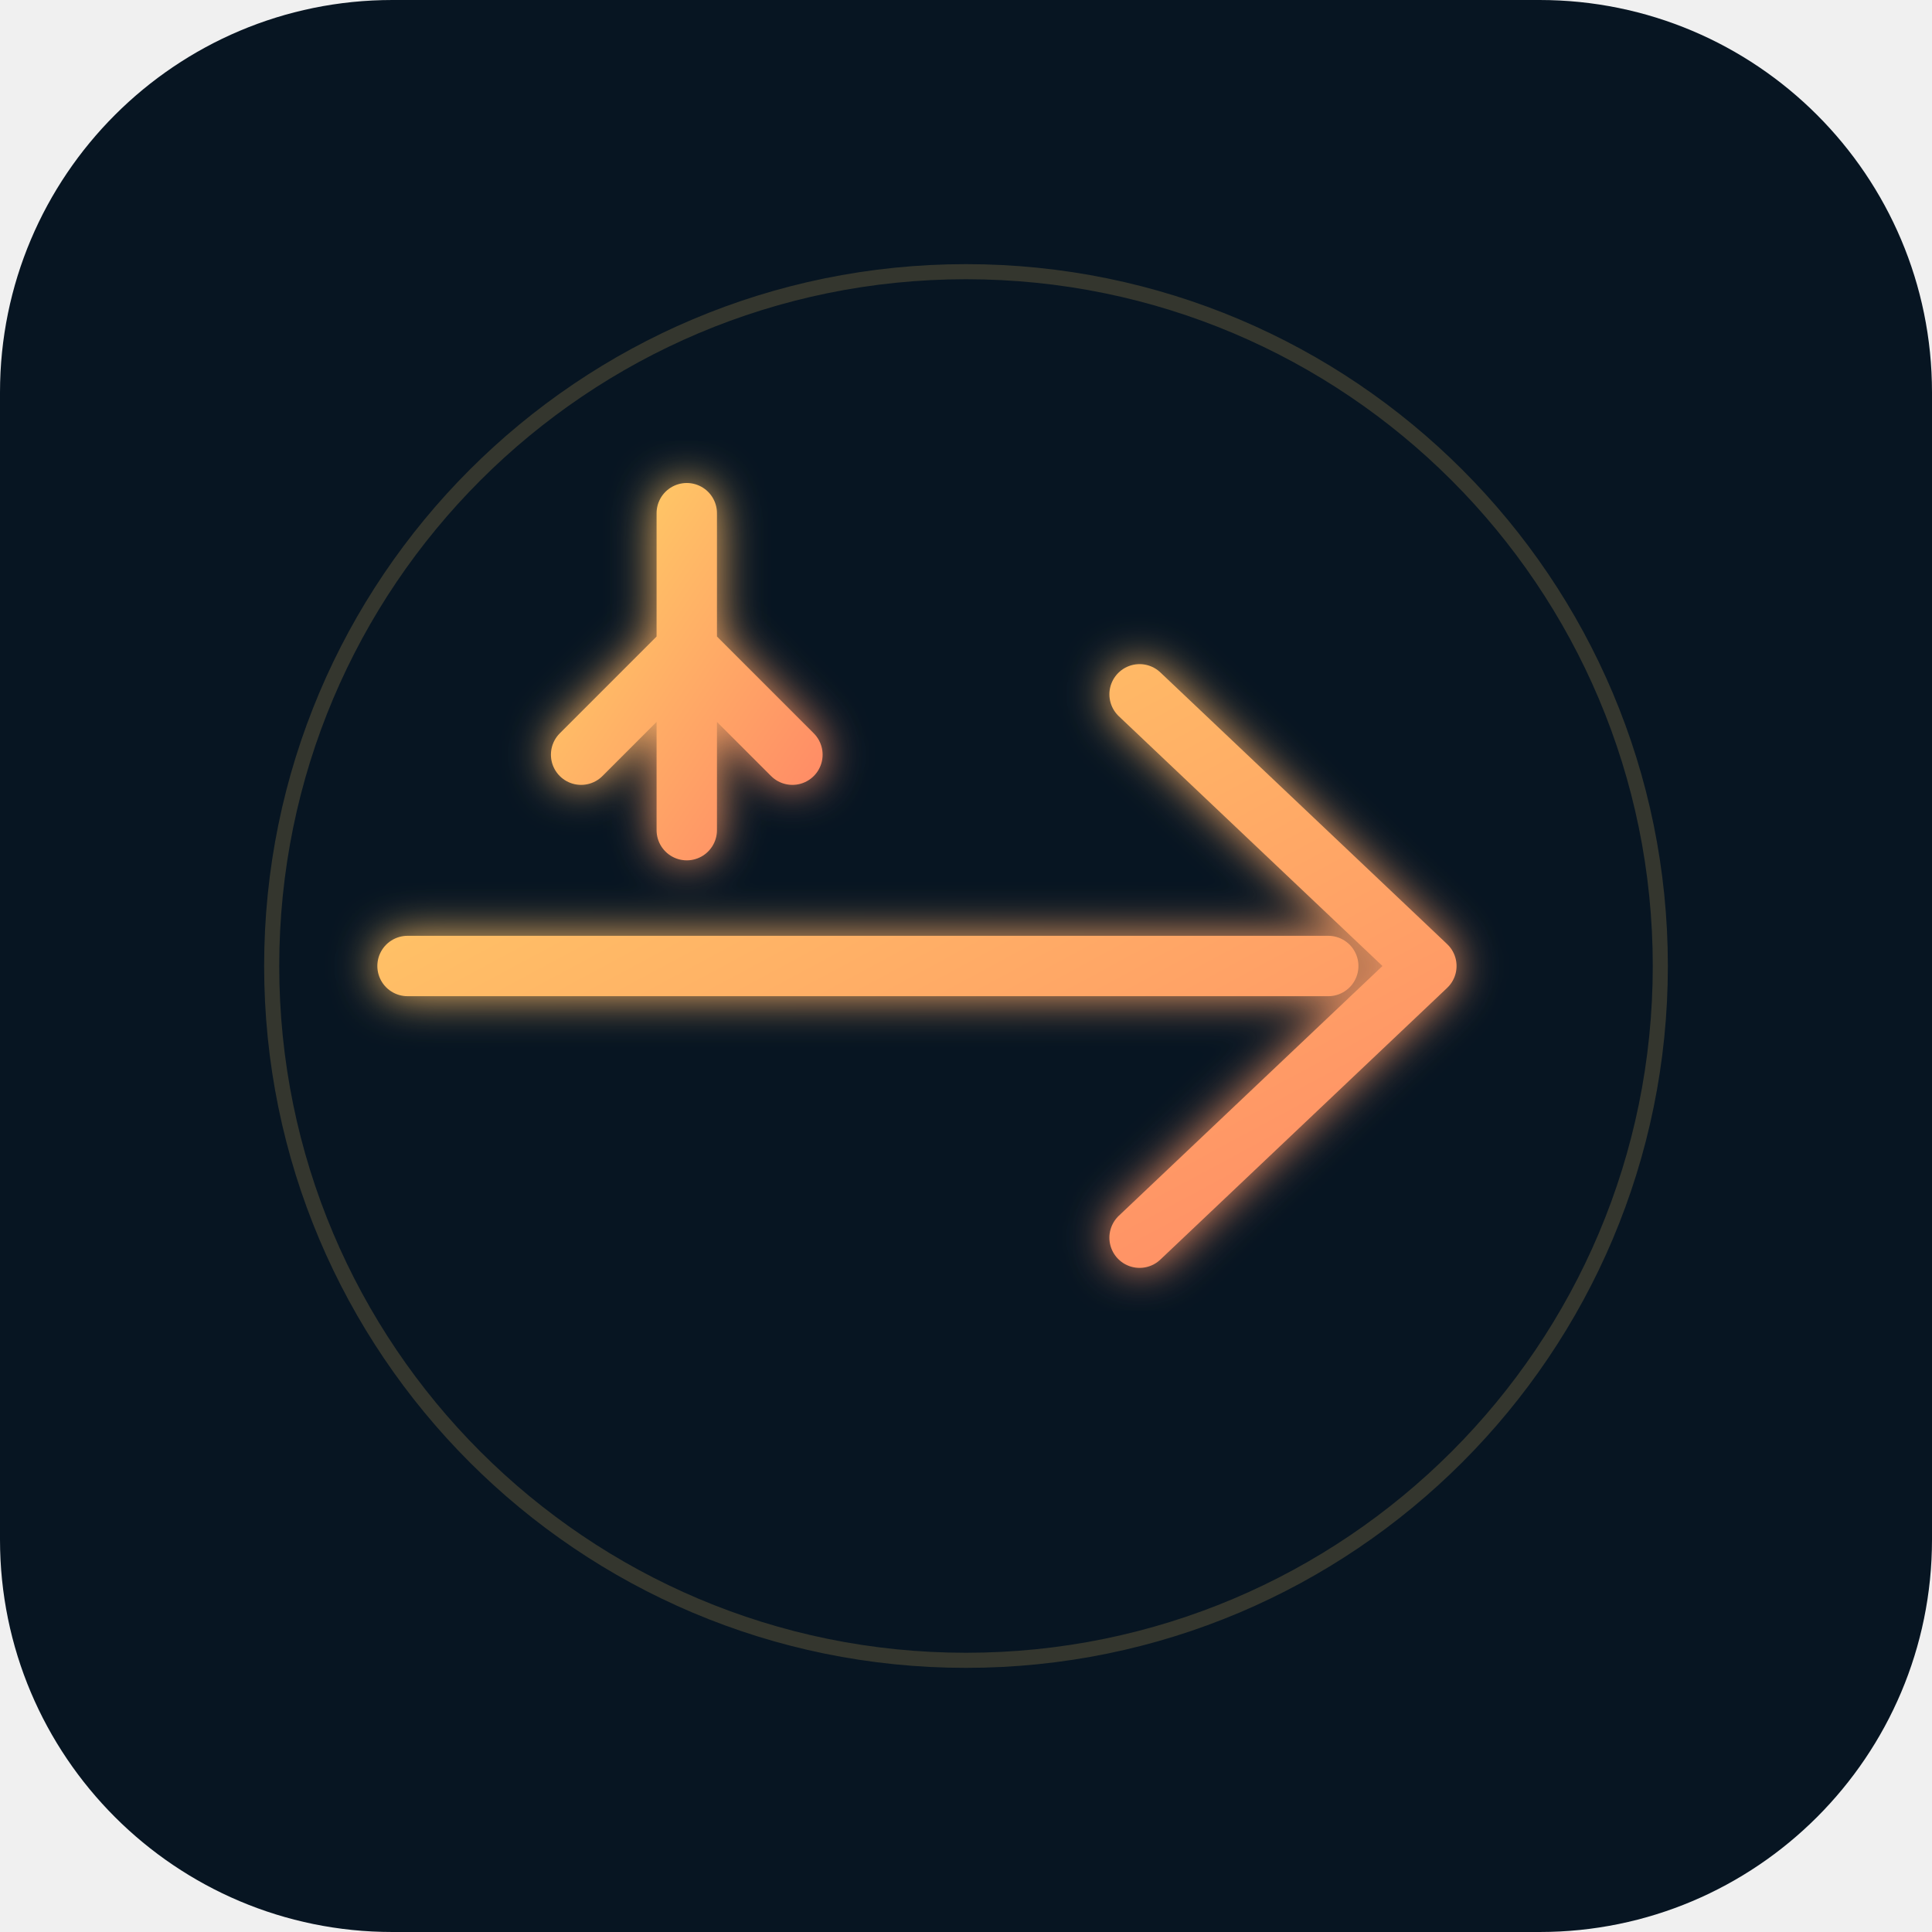
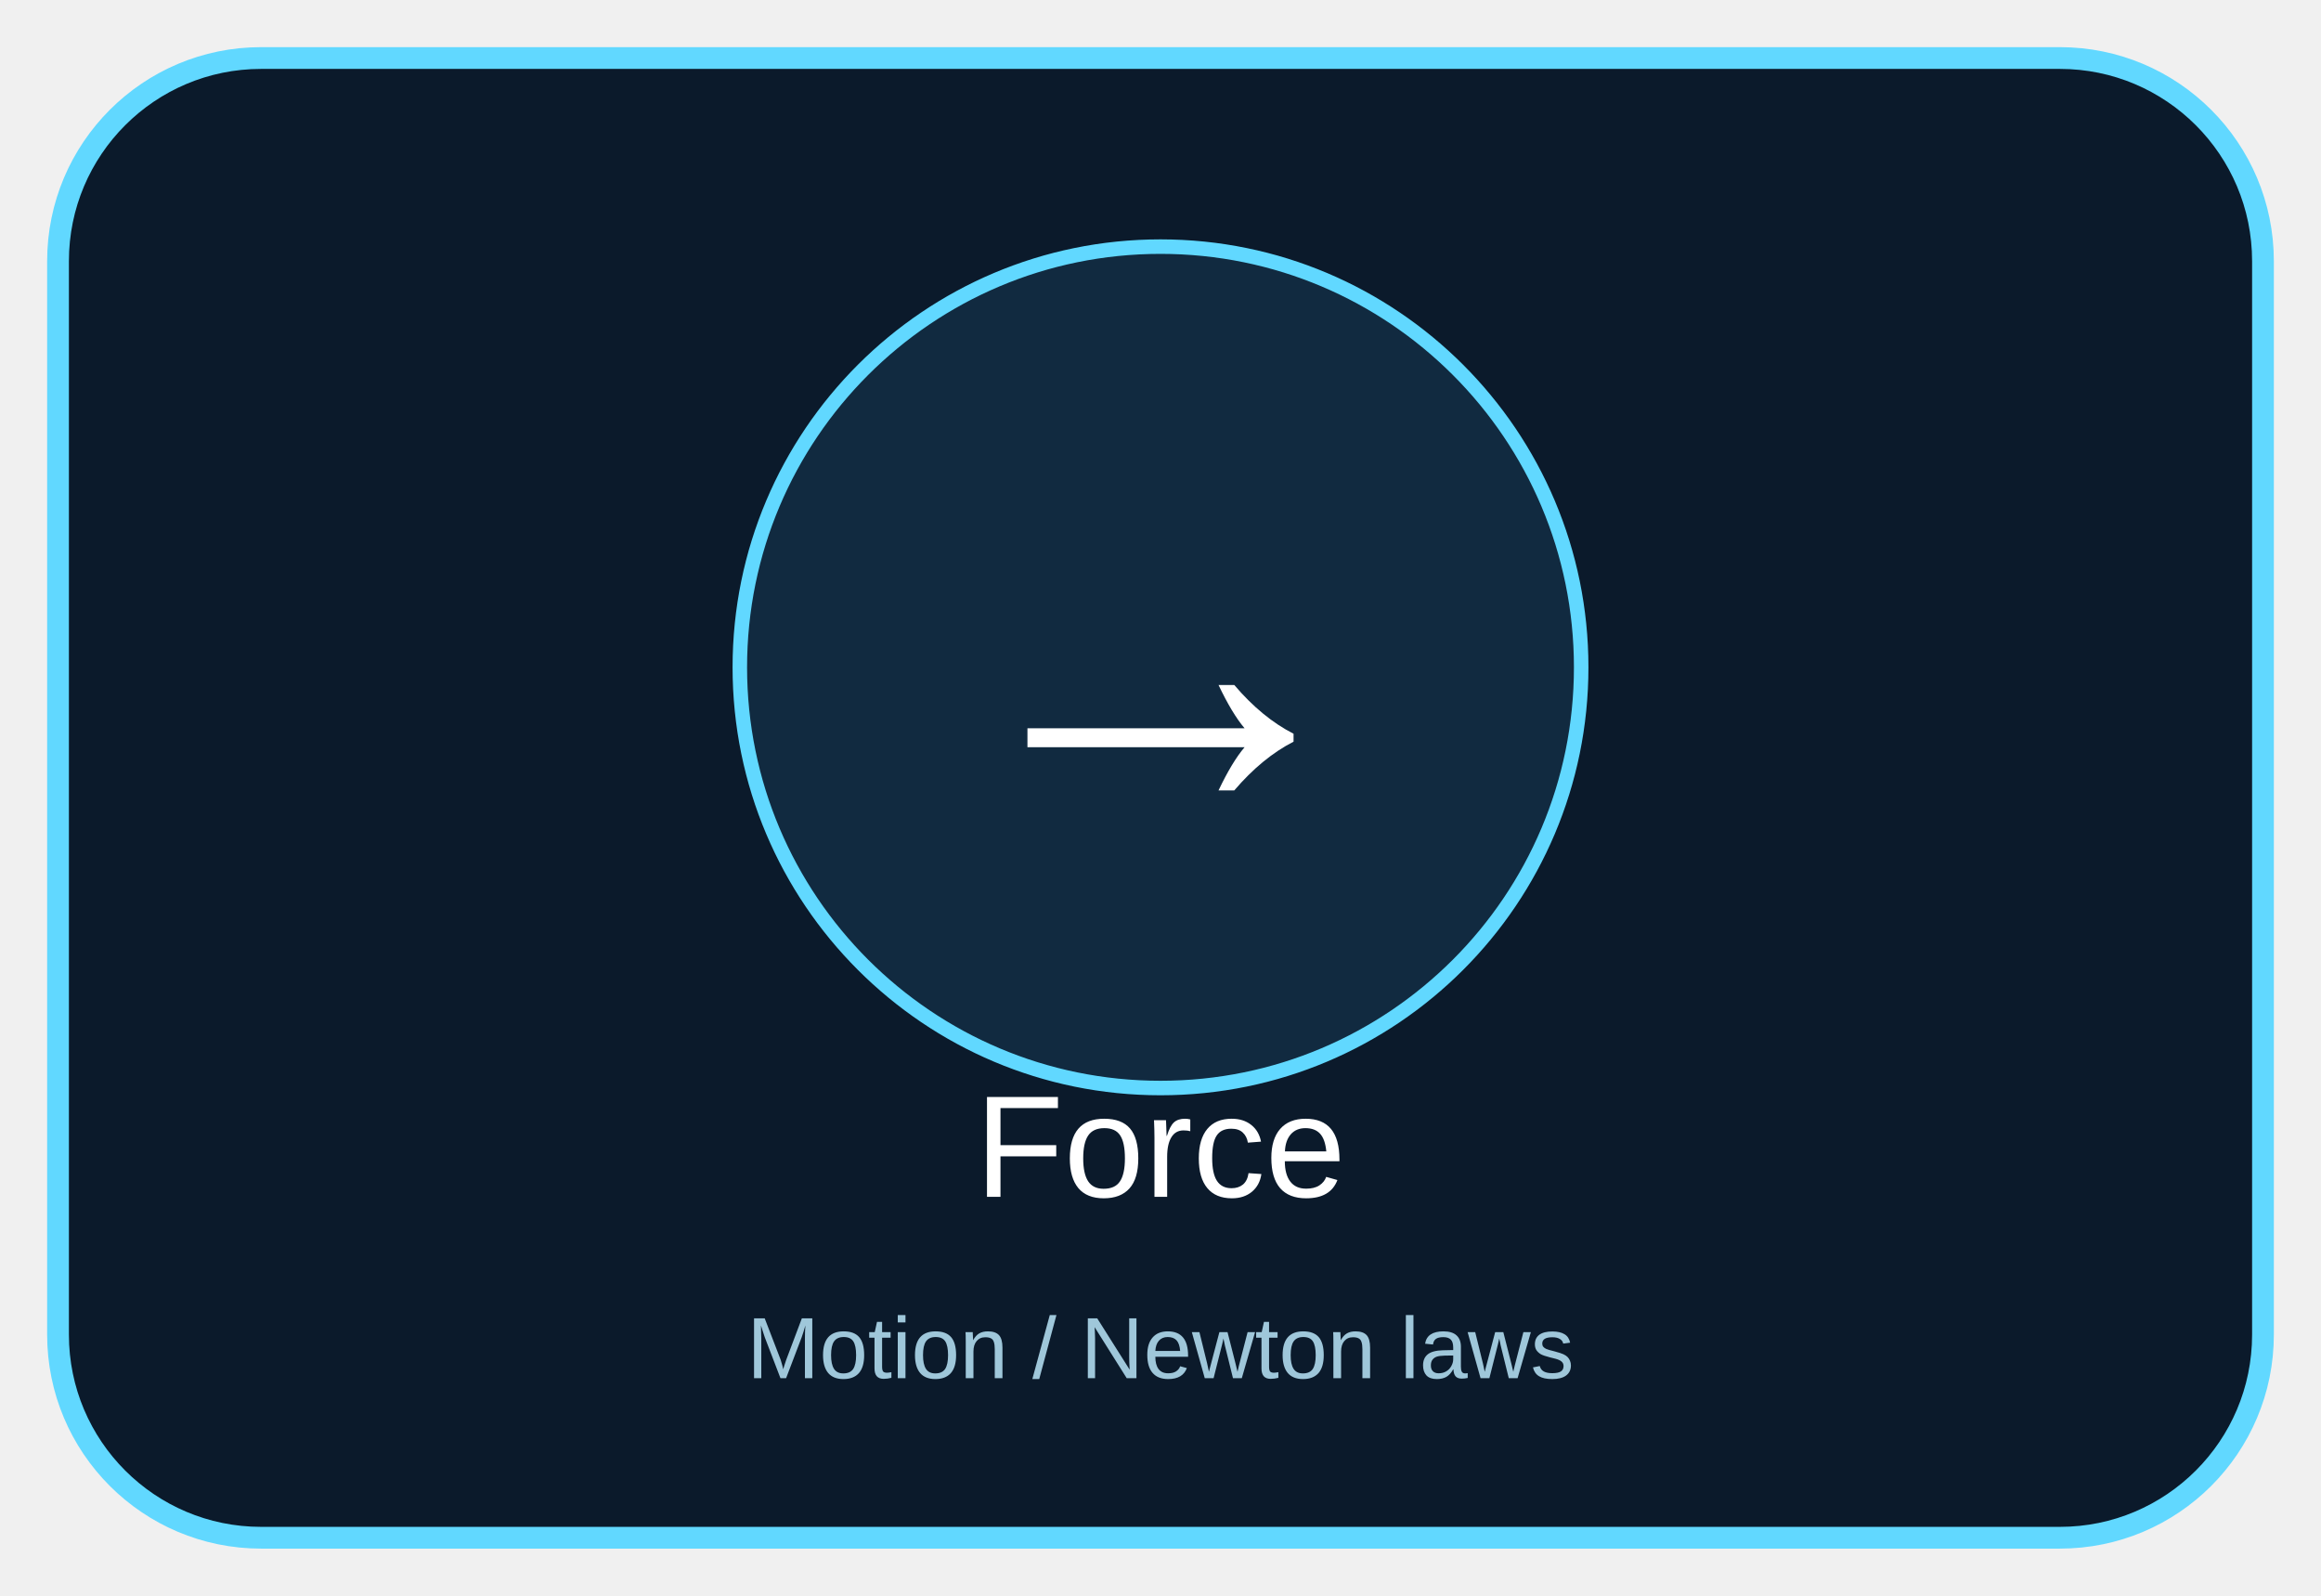
- <svg xmlns="http://www.w3.org/2000/svg" viewBox="0 0 256 256">
-   <defs>
-     <linearGradient id="g" x1="0" y1="0" x2="1" y2="1">
-       <stop stop-color="#ffcf66" />
-       <stop offset="1" stop-color="#ff8b66" />
-     </linearGradient>
-     <filter id="glow">
-       <feGaussianBlur stdDeviation="3" result="b" />
-       <feMerge>
-         <feMergeNode in="b" />
-         <feMergeNode in="SourceGraphic" />
-       </feMerge>
-     </filter>
-   </defs>
-   <rect width="256" height="256" rx="52" fill="#071522" />
-   <circle cx="128" cy="128" r="92" fill="none" stroke="#ffcf66" stroke-opacity=".18" stroke-width="2" />
-   <g stroke="url(#g)" fill="none" stroke-width="8" stroke-linecap="round" stroke-linejoin="round" filter="url(#glow)">
-     <path d="M54 128h122M151 92l38 36-38 36" />
-     <path d="M91 68v42M91 86l-14 14M91 86l14 14" />
-   </g>
-   <g fill="#ff8b66" />
+ <svg xmlns="http://www.w3.org/2000/svg" viewBox="0 0 320 220" role="img" aria-label="Force">
+   <rect x="8" y="8" width="304" height="204" rx="28" fill="#0b1a2b" stroke="#61d8ff" stroke-width="3" />
+   <circle cx="160" cy="92" r="58" fill="#112a40" stroke="#61d8ff" stroke-width="2" />
+   <text x="160" y="112" text-anchor="middle" font-size="62" font-family="Arial, sans-serif" fill="#ffffff">→</text>
+   <text x="160" y="165" text-anchor="middle" font-size="20" font-family="Arial, sans-serif" fill="#ffffff">Force</text>
+   <text x="160" y="190" text-anchor="middle" font-size="12" font-family="Arial, sans-serif" fill="#9fc7da">Motion / Newton laws</text>
</svg>
